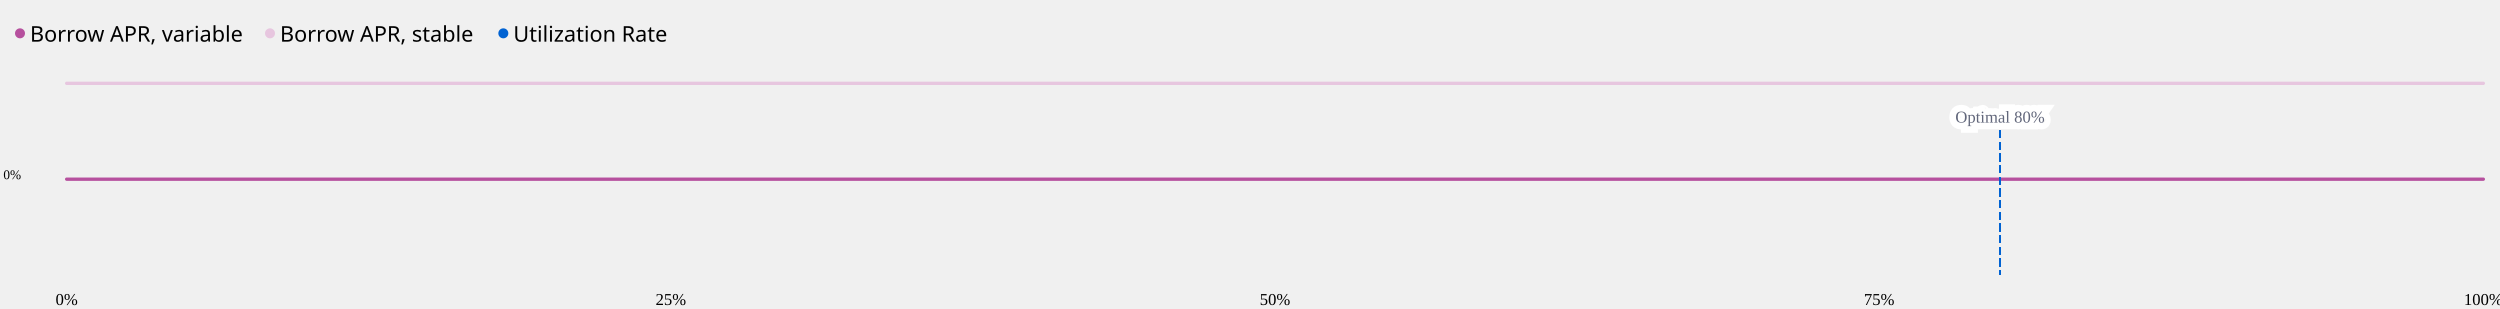
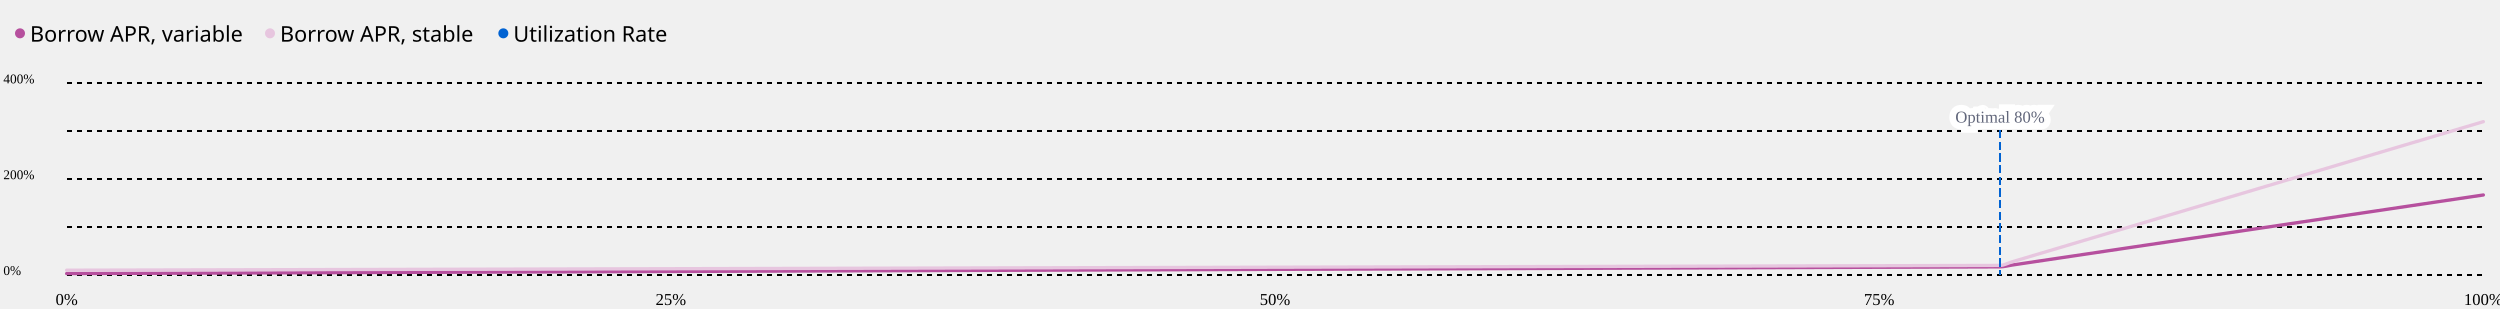
<svg xmlns="http://www.w3.org/2000/svg" style="background: white;" width="1500" height="185">
  <g style="color: black; font-size: 13px; font-family: sans-serif; transform: translate(18px, 25px);">
    <g>
      <circle r="3" cx="-6" cy="-5" style="fill: #B6509E" />
      <text>Borrow APR, variable</text>
    </g>
    <g style="transform: translateX(150px);">
      <circle r="3" cx="-6" cy="-5" style="fill: rgb(231, 198, 223)" />
      <text>Borrow APR, stable</text>
    </g>
    <g style="transform: translateX(290px);">
      <circle r="3" cx="-6" cy="-5" style="fill: rgb(0, 98, 210)" />
      <text>Utilization Rate</text>
    </g>
  </g>
  <g class="visx-group" transform="translate(40, 50)">
    <g class="visx-group visx-rows" transform="translate(0, 0)">
+       <line class="visx-line" x1="0" y1="115" x2="1450" y2="115" fill="transparent" shape-rendering="crispEdges" stroke="#000" stroke-width="1" stroke-dasharray="3,3" pointer-events="none" />
+       <line class="visx-line" x1="0" y1="86.25" x2="1450" y2="86.25" fill="transparent" shape-rendering="crispEdges" stroke="#000" stroke-width="1" stroke-dasharray="3,3" pointer-events="none" />
      <line class="visx-line" x1="0" y1="57.5" x2="1450" y2="57.5" fill="transparent" shape-rendering="crispEdges" stroke="#000" stroke-width="1" stroke-dasharray="3,3" pointer-events="none" />
+       <line class="visx-line" x1="0" y1="28.75" x2="1450" y2="28.75" fill="transparent" shape-rendering="crispEdges" stroke="#000" stroke-width="1" stroke-dasharray="3,3" pointer-events="none" />
+       <line class="visx-line" x1="0" y1="0" x2="1450" y2="0" fill="transparent" shape-rendering="crispEdges" stroke="#000" stroke-width="1" stroke-dasharray="3,3" pointer-events="none" />
    </g>
-     <path class="visx-linepath" d="M0,57.5C2.417,57.5,4.833,57.5,7.25,57.5C9.667,57.5,12.083,57.5,14.5,57.5C16.917,57.5,19.333,57.5,21.75,57.5C24.167,57.5,26.583,57.5,29,57.5C31.417,57.5,33.833,57.5,36.25,57.5C38.667,57.5,41.083,57.5,43.5,57.5C45.917,57.5,48.333,57.5,50.75,57.5C53.167,57.5,55.583,57.5,58,57.5C60.417,57.5,62.833,57.5,65.25,57.5C67.667,57.5,70.083,57.5,72.5,57.5C74.917,57.5,77.333,57.5,79.75,57.5C82.167,57.5,84.583,57.5,87,57.5C89.417,57.5,91.833,57.5,94.25,57.5C96.667,57.5,99.083,57.5,101.5,57.5C103.917,57.5,106.333,57.5,108.75,57.5C111.167,57.5,113.583,57.5,116,57.5C118.417,57.5,120.833,57.5,123.25,57.5C125.667,57.5,128.083,57.5,130.5,57.5C132.917,57.5,135.333,57.5,137.75,57.5C140.167,57.5,142.583,57.5,145,57.5C147.417,57.5,149.833,57.5,152.25,57.5C154.667,57.5,157.083,57.5,159.5,57.5C161.917,57.5,164.333,57.5,166.75,57.5C169.167,57.5,171.583,57.5,174,57.5C176.417,57.5,178.833,57.5,181.25,57.5C183.667,57.5,186.083,57.5,188.5,57.5C190.917,57.5,193.333,57.5,195.75,57.5C198.167,57.5,200.583,57.5,203,57.5C205.417,57.5,207.833,57.5,210.25,57.5C212.667,57.5,215.083,57.5,217.5,57.5C219.917,57.5,222.333,57.5,224.75,57.5C227.167,57.5,229.583,57.5,232,57.5C234.417,57.5,236.833,57.5,239.25,57.5C241.667,57.5,244.083,57.5,246.5,57.5C248.917,57.5,251.333,57.5,253.75,57.5C256.167,57.5,258.583,57.5,261,57.5C263.417,57.5,265.833,57.5,268.25,57.5C270.667,57.5,273.083,57.5,275.5,57.5C277.917,57.5,280.333,57.5,282.75,57.5C285.167,57.5,287.583,57.5,290,57.5C292.417,57.5,294.833,57.5,297.25,57.5C299.667,57.5,302.083,57.5,304.5,57.5C306.917,57.5,309.333,57.5,311.75,57.5C314.167,57.5,316.583,57.5,319,57.5C321.417,57.5,323.833,57.5,326.25,57.5C328.667,57.5,331.083,57.5,333.5,57.5C335.917,57.5,338.333,57.5,340.75,57.5C343.167,57.5,345.583,57.5,348,57.5C350.417,57.5,352.833,57.5,355.25,57.5C357.667,57.5,360.083,57.5,362.5,57.5C364.917,57.5,367.333,57.5,369.75,57.5C372.167,57.5,374.583,57.5,377,57.5C379.417,57.5,381.833,57.5,384.25,57.5C386.667,57.5,389.083,57.5,391.5,57.5C393.917,57.5,396.333,57.5,398.75,57.5C401.167,57.5,403.583,57.5,406,57.5C408.417,57.5,410.833,57.5,413.25,57.5C415.667,57.5,418.083,57.5,420.5,57.5C422.917,57.5,425.333,57.5,427.75,57.5C430.167,57.5,432.583,57.5,435,57.5C437.417,57.5,439.833,57.5,442.25,57.5C444.667,57.5,447.083,57.5,449.5,57.5C451.917,57.5,454.333,57.5,456.75,57.5C459.167,57.5,461.583,57.5,464,57.5C466.417,57.5,468.833,57.5,471.25,57.5C473.667,57.5,476.083,57.5,478.5,57.5C480.917,57.5,483.333,57.5,485.75,57.5C488.167,57.5,490.583,57.5,493,57.5C495.417,57.5,497.833,57.5,500.25,57.5C502.667,57.5,505.083,57.5,507.5,57.5C509.917,57.5,512.333,57.5,514.75,57.5C517.167,57.5,519.583,57.5,522,57.5C524.417,57.5,526.833,57.5,529.25,57.5C531.667,57.5,534.083,57.5,536.5,57.5C538.917,57.5,541.333,57.5,543.75,57.5C546.167,57.5,548.583,57.5,551,57.5C553.417,57.5,555.833,57.5,558.25,57.5C560.667,57.5,563.083,57.5,565.5,57.5C567.917,57.5,570.333,57.5,572.75,57.5C575.167,57.5,577.583,57.5,580,57.5C582.417,57.5,584.833,57.5,587.25,57.5C589.667,57.5,592.083,57.5,594.5,57.5C596.917,57.5,599.333,57.5,601.75,57.5C604.167,57.5,606.583,57.5,609,57.5C611.417,57.5,613.833,57.5,616.25,57.5C618.667,57.5,621.083,57.5,623.5,57.5C625.917,57.5,628.333,57.5,630.75,57.5C633.167,57.5,635.583,57.5,638,57.5C640.417,57.5,642.833,57.5,645.25,57.5C647.667,57.5,650.083,57.5,652.5,57.5C654.917,57.5,657.333,57.5,659.75,57.5C662.167,57.5,664.583,57.5,667,57.5C669.417,57.5,671.833,57.5,674.25,57.5C676.667,57.5,679.083,57.5,681.5,57.5C683.917,57.5,686.333,57.5,688.75,57.5C691.167,57.5,693.583,57.5,696,57.5C698.417,57.5,700.833,57.5,703.25,57.5C705.667,57.5,708.083,57.5,710.5,57.5C712.917,57.5,715.333,57.5,717.75,57.5C720.167,57.5,722.583,57.5,725,57.5C727.417,57.5,729.833,57.5,732.25,57.5C734.667,57.5,737.083,57.5,739.5,57.5C741.917,57.5,744.333,57.5,746.75,57.5C749.167,57.5,751.583,57.5,754,57.5C756.417,57.5,758.833,57.5,761.25,57.5C763.667,57.5,766.083,57.5,768.5,57.5C770.917,57.5,773.333,57.5,775.75,57.5C778.167,57.5,780.583,57.5,783,57.5C785.417,57.5,787.833,57.5,790.25,57.5C792.667,57.5,795.083,57.5,797.5,57.5C799.917,57.5,802.333,57.5,804.75,57.5C807.167,57.5,809.583,57.5,812,57.5C814.417,57.5,816.833,57.5,819.25,57.5C821.667,57.5,824.083,57.5,826.5,57.5C828.917,57.5,831.333,57.5,833.75,57.5C836.167,57.5,838.583,57.5,841,57.5C843.417,57.5,845.833,57.5,848.25,57.5C850.667,57.5,853.083,57.5,855.5,57.5C857.917,57.5,860.333,57.5,862.75,57.5C865.167,57.5,867.583,57.5,870,57.5C872.417,57.5,874.833,57.5,877.25,57.5C879.667,57.5,882.083,57.5,884.5,57.5C886.917,57.5,889.333,57.5,891.75,57.5C894.167,57.5,896.583,57.5,899,57.5C901.417,57.5,903.833,57.5,906.25,57.5C908.667,57.5,911.083,57.5,913.5,57.5C915.917,57.5,918.333,57.5,920.75,57.5C923.167,57.5,925.583,57.5,928,57.5C930.417,57.5,932.833,57.5,935.25,57.5C937.667,57.5,940.083,57.5,942.5,57.5C944.917,57.5,947.333,57.5,949.75,57.5C952.167,57.5,954.583,57.5,957,57.5C959.417,57.5,961.833,57.5,964.25,57.5C966.667,57.5,969.083,57.5,971.5,57.5C973.917,57.5,976.333,57.5,978.75,57.5C981.167,57.5,983.583,57.5,986,57.5C988.417,57.5,990.833,57.5,993.25,57.5C995.667,57.5,998.083,57.5,1000.5,57.5C1002.917,57.5,1005.333,57.5,1007.75,57.5C1010.167,57.5,1012.583,57.5,1015,57.5C1017.417,57.5,1019.833,57.5,1022.25,57.5C1024.667,57.5,1027.083,57.5,1029.5,57.5C1031.917,57.5,1034.333,57.5,1036.75,57.5C1039.167,57.5,1041.583,57.5,1044,57.5C1046.417,57.5,1048.833,57.5,1051.25,57.5C1053.667,57.5,1056.083,57.5,1058.5,57.5C1060.917,57.5,1063.333,57.5,1065.75,57.5C1068.167,57.5,1070.583,57.5,1073,57.5C1075.417,57.5,1077.833,57.5,1080.25,57.5C1082.667,57.5,1085.083,57.5,1087.5,57.5C1089.917,57.5,1092.333,57.5,1094.75,57.5C1097.167,57.5,1099.583,57.5,1102,57.5C1104.417,57.5,1106.833,57.5,1109.25,57.5C1111.667,57.5,1114.083,57.5,1116.5,57.5C1118.917,57.5,1121.333,57.5,1123.75,57.5C1126.167,57.5,1128.583,57.5,1131,57.5C1133.417,57.5,1135.833,57.5,1138.25,57.5C1140.667,57.5,1143.083,57.5,1145.5,57.5C1147.917,57.5,1150.333,57.5,1152.75,57.5C1155.167,57.5,1157.583,57.5,1160,57.5C1162.417,57.5,1164.833,57.5,1167.25,57.5C1169.667,57.5,1172.083,57.5,1174.5,57.5C1176.917,57.5,1179.333,57.5,1181.75,57.5C1184.167,57.5,1186.583,57.5,1189,57.5C1191.417,57.5,1193.833,57.5,1196.25,57.5C1198.667,57.5,1201.083,57.5,1203.5,57.5C1205.917,57.5,1208.333,57.5,1210.75,57.5C1213.167,57.5,1215.583,57.5,1218,57.5C1220.417,57.5,1222.833,57.5,1225.25,57.5C1227.667,57.5,1230.083,57.5,1232.5,57.5C1234.917,57.5,1237.333,57.5,1239.75,57.5C1242.167,57.5,1244.583,57.5,1247,57.5C1249.417,57.5,1251.833,57.5,1254.25,57.5C1256.667,57.5,1259.083,57.5,1261.5,57.5C1263.917,57.5,1266.333,57.5,1268.75,57.5C1271.167,57.5,1273.583,57.5,1276,57.5C1278.417,57.5,1280.833,57.5,1283.25,57.5C1285.667,57.5,1288.083,57.5,1290.5,57.5C1292.917,57.5,1295.333,57.5,1297.75,57.5C1300.167,57.5,1302.583,57.5,1305,57.5C1307.417,57.5,1309.833,57.5,1312.25,57.5C1314.667,57.5,1317.083,57.5,1319.5,57.5C1321.917,57.5,1324.333,57.5,1326.75,57.5C1329.167,57.5,1331.583,57.5,1334,57.5C1336.417,57.5,1338.833,57.5,1341.25,57.5C1343.667,57.5,1346.083,57.5,1348.5,57.5C1350.917,57.5,1353.333,57.5,1355.75,57.5C1358.167,57.5,1360.583,57.5,1363,57.5C1365.417,57.5,1367.833,57.5,1370.25,57.5C1372.667,57.5,1375.083,57.5,1377.5,57.5C1379.917,57.5,1382.333,57.5,1384.75,57.5C1387.167,57.5,1389.583,57.5,1392,57.5C1394.417,57.5,1396.833,57.5,1399.25,57.5C1401.667,57.5,1404.083,57.5,1406.5,57.5C1408.917,57.5,1411.333,57.5,1413.75,57.5C1416.167,57.5,1418.583,57.5,1421,57.5C1423.417,57.5,1425.833,57.5,1428.25,57.5C1430.667,57.5,1433.083,57.5,1435.5,57.5C1437.917,57.5,1440.333,57.5,1442.75,57.5C1445.167,57.5,1447.583,57.5,1450,57.5" fill="transparent" stroke-linecap="round" stroke="#B6509E" stroke-width="2" />
-     <path class="visx-linepath" d="M0,0C2.417,0,4.833,0,7.25,0C9.667,0,12.083,0,14.5,0C16.917,0,19.333,0,21.75,0C24.167,0,26.583,0,29,0C31.417,0,33.833,0,36.25,0C38.667,0,41.083,0,43.5,0C45.917,0,48.333,0,50.75,0C53.167,0,55.583,0,58,0C60.417,0,62.833,0,65.25,0C67.667,0,70.083,0,72.5,0C74.917,0,77.333,0,79.75,0C82.167,0,84.583,0,87,0C89.417,0,91.833,0,94.25,0C96.667,0,99.083,0,101.5,0C103.917,0,106.333,0,108.75,0C111.167,0,113.583,0,116,0C118.417,0,120.833,0,123.25,0C125.667,0,128.083,0,130.5,0C132.917,0,135.333,0,137.75,0C140.167,0,142.583,0,145,0C147.417,0,149.833,0,152.25,0C154.667,0,157.083,0,159.5,0C161.917,0,164.333,0,166.75,0C169.167,0,171.583,0,174,0C176.417,0,178.833,0,181.25,0C183.667,0,186.083,0,188.5,0C190.917,0,193.333,0,195.75,0C198.167,0,200.583,0,203,0C205.417,0,207.833,0,210.25,0C212.667,0,215.083,0,217.5,0C219.917,0,222.333,0,224.75,0C227.167,0,229.583,0,232,0C234.417,0,236.833,0,239.25,0C241.667,0,244.083,0,246.5,0C248.917,0,251.333,0,253.75,0C256.167,0,258.583,0,261,0C263.417,0,265.833,0,268.25,0C270.667,0,273.083,0,275.5,0C277.917,0,280.333,0,282.75,0C285.167,0,287.583,0,290,0C292.417,0,294.833,0,297.25,0C299.667,0,302.083,0,304.5,0C306.917,0,309.333,0,311.75,0C314.167,0,316.583,0,319,0C321.417,0,323.833,0,326.25,0C328.667,0,331.083,0,333.5,0C335.917,0,338.333,0,340.75,0C343.167,0,345.583,0,348,0C350.417,0,352.833,0,355.25,0C357.667,0,360.083,0,362.5,0C364.917,0,367.333,0,369.75,0C372.167,0,374.583,0,377,0C379.417,0,381.833,0,384.25,0C386.667,0,389.083,0,391.5,0C393.917,0,396.333,0,398.75,0C401.167,0,403.583,0,406,0C408.417,0,410.833,0,413.25,0C415.667,0,418.083,0,420.5,0C422.917,0,425.333,0,427.75,0C430.167,0,432.583,0,435,0C437.417,0,439.833,0,442.25,0C444.667,0,447.083,0,449.5,0C451.917,0,454.333,0,456.75,0C459.167,0,461.583,0,464,0C466.417,0,468.833,0,471.25,0C473.667,0,476.083,0,478.5,0C480.917,0,483.333,0,485.75,0C488.167,0,490.583,0,493,0C495.417,0,497.833,0,500.25,0C502.667,0,505.083,0,507.5,0C509.917,0,512.333,0,514.75,0C517.167,0,519.583,0,522,0C524.417,0,526.833,0,529.25,0C531.667,0,534.083,0,536.5,0C538.917,0,541.333,0,543.75,0C546.167,0,548.583,0,551,0C553.417,0,555.833,0,558.25,0C560.667,0,563.083,0,565.5,0C567.917,0,570.333,0,572.75,0C575.167,0,577.583,0,580,0C582.417,0,584.833,0,587.25,0C589.667,0,592.083,0,594.5,0C596.917,0,599.333,0,601.75,0C604.167,0,606.583,0,609,0C611.417,0,613.833,0,616.25,0C618.667,0,621.083,0,623.5,0C625.917,0,628.333,0,630.75,0C633.167,0,635.583,0,638,0C640.417,0,642.833,0,645.25,0C647.667,0,650.083,0,652.5,0C654.917,0,657.333,0,659.75,0C662.167,0,664.583,0,667,0C669.417,0,671.833,0,674.25,0C676.667,0,679.083,0,681.5,0C683.917,0,686.333,0,688.75,0C691.167,0,693.583,0,696,0C698.417,0,700.833,0,703.25,0C705.667,0,708.083,0,710.5,0C712.917,0,715.333,0,717.75,0C720.167,0,722.583,0,725,0C727.417,0,729.833,0,732.25,0C734.667,0,737.083,0,739.5,0C741.917,0,744.333,0,746.75,0C749.167,0,751.583,0,754,0C756.417,0,758.833,0,761.25,0C763.667,0,766.083,0,768.5,0C770.917,0,773.333,0,775.75,0C778.167,0,780.583,0,783,0C785.417,0,787.833,0,790.25,0C792.667,0,795.083,0,797.5,0C799.917,0,802.333,0,804.75,0C807.167,0,809.583,0,812,0C814.417,0,816.833,0,819.25,0C821.667,0,824.083,0,826.5,0C828.917,0,831.333,0,833.75,0C836.167,0,838.583,0,841,0C843.417,0,845.833,0,848.25,0C850.667,0,853.083,0,855.5,0C857.917,0,860.333,0,862.75,0C865.167,0,867.583,0,870,0C872.417,0,874.833,0,877.25,0C879.667,0,882.083,0,884.5,0C886.917,0,889.333,0,891.75,0C894.167,0,896.583,0,899,0C901.417,0,903.833,0,906.25,0C908.667,0,911.083,0,913.5,0C915.917,0,918.333,0,920.75,0C923.167,0,925.583,0,928,0C930.417,0,932.833,0,935.25,0C937.667,0,940.083,0,942.5,0C944.917,0,947.333,0,949.75,0C952.167,0,954.583,0,957,0C959.417,0,961.833,0,964.25,0C966.667,0,969.083,0,971.5,0C973.917,0,976.333,0,978.75,0C981.167,0,983.583,0,986,0C988.417,0,990.833,0,993.25,0C995.667,0,998.083,0,1000.5,0C1002.917,0,1005.333,0,1007.75,0C1010.167,0,1012.583,0,1015,0C1017.417,0,1019.833,0,1022.25,0C1024.667,0,1027.083,0,1029.5,0C1031.917,0,1034.333,0,1036.75,0C1039.167,0,1041.583,0,1044,0C1046.417,0,1048.833,0,1051.25,0C1053.667,0,1056.083,0,1058.5,0C1060.917,0,1063.333,0,1065.75,0C1068.167,0,1070.583,0,1073,0C1075.417,0,1077.833,0,1080.25,0C1082.667,0,1085.083,0,1087.5,0C1089.917,0,1092.333,0,1094.75,0C1097.167,0,1099.583,0,1102,0C1104.417,0,1106.833,0,1109.25,0C1111.667,0,1114.083,0,1116.5,0C1118.917,0,1121.333,0,1123.75,0C1126.167,0,1128.583,0,1131,0C1133.417,0,1135.833,0,1138.25,0C1140.667,0,1143.083,0,1145.5,0C1147.917,0,1150.333,0,1152.75,0C1155.167,0,1157.583,0,1160,0C1162.417,0,1164.833,0,1167.25,0C1169.667,0,1172.083,0,1174.5,0C1176.917,0,1179.333,0,1181.75,0C1184.167,0,1186.583,0,1189,0C1191.417,0,1193.833,0,1196.25,0C1198.667,0,1201.083,0,1203.5,0C1205.917,0,1208.333,0,1210.75,0C1213.167,0,1215.583,0,1218,0C1220.417,0,1222.833,0,1225.25,0C1227.667,0,1230.083,0,1232.5,0C1234.917,0,1237.333,0,1239.75,0C1242.167,0,1244.583,0,1247,0C1249.417,0,1251.833,0,1254.25,0C1256.667,0,1259.083,0,1261.5,0C1263.917,0,1266.333,0,1268.75,0C1271.167,0,1273.583,0,1276,0C1278.417,0,1280.833,0,1283.25,0C1285.667,0,1288.083,0,1290.5,0C1292.917,0,1295.333,0,1297.75,0C1300.167,0,1302.583,0,1305,0C1307.417,0,1309.833,0,1312.25,0C1314.667,0,1317.083,0,1319.5,0C1321.917,0,1324.333,0,1326.75,0C1329.167,0,1331.583,0,1334,0C1336.417,0,1338.833,0,1341.25,0C1343.667,0,1346.083,0,1348.5,0C1350.917,0,1353.333,0,1355.75,0C1358.167,0,1360.583,0,1363,0C1365.417,0,1367.833,0,1370.25,0C1372.667,0,1375.083,0,1377.5,0C1379.917,0,1382.333,0,1384.75,0C1387.167,0,1389.583,0,1392,0C1394.417,0,1396.833,0,1399.25,0C1401.667,0,1404.083,0,1406.5,0C1408.917,0,1411.333,0,1413.75,0C1416.167,0,1418.583,0,1421,0C1423.417,0,1425.833,0,1428.25,0C1430.667,0,1433.083,0,1435.5,0C1437.917,0,1440.333,0,1442.75,0C1445.167,0,1447.583,0,1450,0" fill="transparent" stroke-linecap="round" stroke="#E7C6DF" stroke-width="2" />
+     <path class="visx-linepath" d="M0,114.137C2.417,114.129,4.833,114.121,7.25,114.112C9.667,114.104,12.083,114.096,14.5,114.087C16.917,114.079,19.333,114.07,21.75,114.062C24.167,114.054,26.583,114.045,29,114.037C31.417,114.028,33.833,114.02,36.25,114.012C38.667,114.003,41.083,113.995,43.5,113.987C45.917,113.978,48.333,113.97,50.75,113.961C53.167,113.953,55.583,113.945,58,113.936C60.417,113.928,62.833,113.919,65.25,113.911C67.667,113.903,70.083,113.894,72.5,113.886C74.917,113.878,77.333,113.869,79.75,113.861C82.167,113.852,84.583,113.844,87,113.836C89.417,113.827,91.833,113.819,94.25,113.81C96.667,113.802,99.083,113.794,101.5,113.785C103.917,113.777,106.333,113.769,108.75,113.76C111.167,113.752,113.583,113.743,116,113.735C118.417,113.727,120.833,113.718,123.25,113.71C125.667,113.701,128.083,113.693,130.5,113.685C132.917,113.676,135.333,113.668,137.75,113.66C140.167,113.651,142.583,113.643,145,113.634C147.417,113.626,149.833,113.618,152.25,113.609C154.667,113.601,157.083,113.592,159.5,113.584C161.917,113.576,164.333,113.567,166.75,113.559C169.167,113.551,171.583,113.542,174,113.534C176.417,113.525,178.833,113.517,181.25,113.509C183.667,113.5,186.083,113.492,188.5,113.483C190.917,113.475,193.333,113.467,195.75,113.458C198.167,113.45,200.583,113.442,203,113.433C205.417,113.425,207.833,113.416,210.25,113.408C212.667,113.4,215.083,113.391,217.5,113.383C219.917,113.374,222.333,113.366,224.75,113.358C227.167,113.349,229.583,113.341,232,113.333C234.417,113.324,236.833,113.316,239.25,113.307C241.667,113.299,244.083,113.291,246.5,113.282C248.917,113.274,251.333,113.265,253.75,113.257C256.167,113.249,258.583,113.24,261,113.232C263.417,113.223,265.833,113.215,268.25,113.207C270.667,113.198,273.083,113.19,275.5,113.182C277.917,113.173,280.333,113.165,282.75,113.156C285.167,113.148,287.583,113.14,290,113.131C292.417,113.123,294.833,113.114,297.25,113.106C299.667,113.098,302.083,113.089,304.5,113.081C306.917,113.073,309.333,113.064,311.75,113.056C314.167,113.047,316.583,113.039,319,113.031C321.417,113.022,323.833,113.014,326.25,113.005C328.667,112.997,331.083,112.989,333.5,112.98C335.917,112.972,338.333,112.964,340.75,112.955C343.167,112.947,345.583,112.938,348,112.93C350.417,112.922,352.833,112.913,355.25,112.905C357.667,112.896,360.083,112.888,362.5,112.88C364.917,112.871,367.333,112.863,369.75,112.855C372.167,112.846,374.583,112.838,377,112.829C379.417,112.821,381.833,112.813,384.25,112.804C386.667,112.796,389.083,112.787,391.5,112.779C393.917,112.771,396.333,112.762,398.75,112.754C401.167,112.746,403.583,112.737,406,112.729C408.417,112.72,410.833,112.712,413.25,112.704C415.667,112.695,418.083,112.687,420.5,112.678C422.917,112.67,425.333,112.662,427.75,112.653C430.167,112.645,432.583,112.637,435,112.628C437.417,112.62,439.833,112.611,442.25,112.603C444.667,112.595,447.083,112.586,449.5,112.578C451.917,112.569,454.333,112.561,456.75,112.553C459.167,112.544,461.583,112.536,464,112.528C466.417,112.519,468.833,112.511,471.25,112.502C473.667,112.494,476.083,112.486,478.5,112.477C480.917,112.469,483.333,112.46,485.75,112.452C488.167,112.444,490.583,112.435,493,112.427C495.417,112.418,497.833,112.41,500.25,112.402C502.667,112.393,505.083,112.385,507.5,112.377C509.917,112.368,512.333,112.36,514.75,112.351C517.167,112.343,519.583,112.335,522,112.326C524.417,112.318,526.833,112.309,529.25,112.301C531.667,112.293,534.083,112.284,536.5,112.276C538.917,112.268,541.333,112.259,543.75,112.251C546.167,112.242,548.583,112.234,551,112.226C553.417,112.217,555.833,112.209,558.25,112.2C560.667,112.192,563.083,112.184,565.5,112.175C567.917,112.167,570.333,112.159,572.75,112.15C575.167,112.142,577.583,112.133,580,112.125C582.417,112.117,584.833,112.108,587.25,112.1C589.667,112.091,592.083,112.083,594.5,112.075C596.917,112.066,599.333,112.058,601.75,112.05C604.167,112.041,606.583,112.033,609,112.024C611.417,112.016,613.833,112.008,616.25,111.999C618.667,111.991,621.083,111.982,623.5,111.974C625.917,111.966,628.333,111.957,630.75,111.949C633.167,111.941,635.583,111.932,638,111.924C640.417,111.915,642.833,111.907,645.25,111.899C647.667,111.89,650.083,111.882,652.5,111.873C654.917,111.865,657.333,111.857,659.75,111.848C662.167,111.84,664.583,111.832,667,111.823C669.417,111.815,671.833,111.806,674.25,111.798C676.667,111.79,679.083,111.781,681.5,111.773C683.917,111.764,686.333,111.756,688.75,111.748C691.167,111.739,693.583,111.731,696,111.722C698.417,111.714,700.833,111.706,703.25,111.697C705.667,111.689,708.083,111.681,710.5,111.672C712.917,111.664,715.333,111.655,717.75,111.647C720.167,111.639,722.583,111.63,725,111.622C727.417,111.613,729.833,111.605,732.25,111.597C734.667,111.588,737.083,111.58,739.5,111.572C741.917,111.563,744.333,111.555,746.75,111.546C749.167,111.538,751.583,111.53,754,111.521C756.417,111.513,758.833,111.504,761.25,111.496C763.667,111.488,766.083,111.479,768.5,111.471C770.917,111.463,773.333,111.454,775.75,111.446C778.167,111.437,780.583,111.429,783,111.421C785.417,111.412,787.833,111.404,790.25,111.395C792.667,111.387,795.083,111.379,797.5,111.37C799.917,111.362,802.333,111.354,804.75,111.345C807.167,111.337,809.583,111.328,812,111.32C814.417,111.312,816.833,111.303,819.25,111.295C821.667,111.286,824.083,111.278,826.5,111.27C828.917,111.261,831.333,111.253,833.75,111.245C836.167,111.236,838.583,111.228,841,111.219C843.417,111.211,845.833,111.203,848.25,111.194C850.667,111.186,853.083,111.177,855.5,111.169C857.917,111.161,860.333,111.152,862.75,111.144C865.167,111.136,867.583,111.127,870,111.119C872.417,111.11,874.833,111.102,877.25,111.094C879.667,111.085,882.083,111.077,884.5,111.068C886.917,111.06,889.333,111.052,891.75,111.043C894.167,111.035,896.583,111.027,899,111.018C901.417,111.01,903.833,111.001,906.25,110.993C908.667,110.985,911.083,110.976,913.5,110.968C915.917,110.959,918.333,110.951,920.75,110.943C923.167,110.934,925.583,110.926,928,110.918C930.417,110.909,932.833,110.901,935.25,110.892C937.667,110.884,940.083,110.876,942.5,110.867C944.917,110.859,947.333,110.85,949.75,110.842C952.167,110.834,954.583,110.825,957,110.817C959.417,110.808,961.833,110.8,964.25,110.792C966.667,110.783,969.083,110.775,971.5,110.767C973.917,110.758,976.333,110.75,978.75,110.741C981.167,110.733,983.583,110.725,986,110.716C988.417,110.708,990.833,110.699,993.25,110.691C995.667,110.683,998.083,110.674,1000.5,110.666C1002.917,110.658,1005.333,110.649,1007.75,110.641C1010.167,110.632,1012.583,110.624,1015,110.616C1017.417,110.607,1019.833,110.599,1022.25,110.59C1024.667,110.582,1027.083,110.574,1029.5,110.565C1031.917,110.557,1034.333,110.549,1036.75,110.54C1039.167,110.532,1041.583,110.523,1044,110.515C1046.417,110.507,1048.833,110.498,1051.25,110.49C1053.667,110.481,1056.083,110.473,1058.5,110.465C1060.917,110.456,1063.333,110.448,1065.75,110.44C1068.167,110.431,1070.583,110.423,1073,110.414C1075.417,110.406,1077.833,110.398,1080.25,110.389C1082.667,110.381,1085.083,110.372,1087.5,110.364C1089.917,110.356,1092.333,110.347,1094.75,110.339C1097.167,110.331,1099.583,110.322,1102,110.314C1104.417,110.305,1106.833,110.297,1109.25,110.289C1111.667,110.28,1114.083,110.272,1116.5,110.263C1118.917,110.255,1121.333,110.247,1123.75,110.238C1126.167,110.23,1128.583,110.222,1131,110.213C1133.417,110.205,1135.833,110.196,1138.25,110.188C1140.667,110.18,1143.083,110.171,1145.5,110.163C1147.917,110.154,1150.333,110.146,1152.75,110.138C1155.167,110.129,1157.583,110.129,1160,110.112C1162.417,110.096,1164.833,109.394,1167.25,109.034C1169.667,108.675,1172.083,108.316,1174.5,107.956C1176.917,107.597,1179.333,107.238,1181.75,106.878C1184.167,106.519,1186.583,106.159,1189,105.8C1191.417,105.441,1193.833,105.081,1196.25,104.722C1198.667,104.362,1201.083,104.003,1203.5,103.644C1205.917,103.284,1208.333,102.925,1210.75,102.566C1213.167,102.206,1215.583,101.847,1218,101.488C1220.417,101.128,1222.833,100.769,1225.25,100.409C1227.667,100.05,1230.083,99.691,1232.5,99.331C1234.917,98.972,1237.333,98.612,1239.75,98.253C1242.167,97.894,1244.583,97.534,1247,97.175C1249.417,96.816,1251.833,96.456,1254.25,96.097C1256.667,95.738,1259.083,95.378,1261.5,95.019C1263.917,94.659,1266.333,94.3,1268.75,93.941C1271.167,93.581,1273.583,93.222,1276,92.862C1278.417,92.503,1280.833,92.144,1283.25,91.784C1285.667,91.425,1288.083,91.066,1290.5,90.706C1292.917,90.347,1295.333,89.988,1297.75,89.628C1300.167,89.269,1302.583,88.909,1305,88.55C1307.417,88.191,1309.833,87.831,1312.25,87.472C1314.667,87.112,1317.083,86.753,1319.5,86.394C1321.917,86.034,1324.333,85.675,1326.75,85.316C1329.167,84.956,1331.583,84.597,1334,84.237C1336.417,83.878,1338.833,83.519,1341.25,83.159C1343.667,82.8,1346.083,82.441,1348.5,82.081C1350.917,81.722,1353.333,81.362,1355.75,81.003C1358.167,80.644,1360.583,80.284,1363,79.925C1365.417,79.566,1367.833,79.206,1370.25,78.847C1372.667,78.487,1375.083,78.128,1377.5,77.769C1379.917,77.409,1382.333,77.05,1384.75,76.691C1387.167,76.331,1389.583,75.972,1392,75.612C1394.417,75.253,1396.833,74.894,1399.25,74.534C1401.667,74.175,1404.083,73.816,1406.5,73.456C1408.917,73.097,1411.333,72.737,1413.75,72.378C1416.167,72.019,1418.583,71.659,1421,71.3C1423.417,70.941,1425.833,70.581,1428.25,70.222C1430.667,69.862,1433.083,69.503,1435.5,69.144C1437.917,68.784,1440.333,68.425,1442.75,68.066C1445.167,67.706,1447.583,67.347,1450,66.987" fill="transparent" stroke-linecap="round" stroke="#B6509E" stroke-width="2" />
+     <path class="visx-linepath" d="M0,112.125C2.417,112.119,4.833,112.113,7.25,112.107C9.667,112.101,12.083,112.095,14.5,112.089C16.917,112.083,19.333,112.077,21.75,112.071C24.167,112.065,26.583,112.059,29,112.053C31.417,112.047,33.833,112.041,36.25,112.035C38.667,112.029,41.083,112.023,43.5,112.017C45.917,112.011,48.333,112.005,50.75,111.999C53.167,111.993,55.583,111.987,58,111.981C60.417,111.975,62.833,111.969,65.25,111.963C67.667,111.957,70.083,111.951,72.5,111.945C74.917,111.939,77.333,111.933,79.75,111.927C82.167,111.921,84.583,111.915,87,111.909C89.417,111.903,91.833,111.897,94.25,111.891C96.667,111.885,99.083,111.879,101.5,111.873C103.917,111.867,106.333,111.861,108.75,111.855C111.167,111.849,113.583,111.843,116,111.838C118.417,111.832,120.833,111.826,123.25,111.82C125.667,111.814,128.083,111.808,130.5,111.802C132.917,111.796,135.333,111.79,137.75,111.784C140.167,111.778,142.583,111.772,145,111.766C147.417,111.76,149.833,111.754,152.25,111.748C154.667,111.742,157.083,111.736,159.5,111.73C161.917,111.724,164.333,111.718,166.75,111.712C169.167,111.706,171.583,111.7,174,111.694C176.417,111.688,178.833,111.682,181.25,111.676C183.667,111.67,186.083,111.664,188.5,111.658C190.917,111.652,193.333,111.646,195.75,111.64C198.167,111.634,200.583,111.628,203,111.622C205.417,111.616,207.833,111.61,210.25,111.604C212.667,111.598,215.083,111.592,217.5,111.586C219.917,111.58,222.333,111.574,224.75,111.568C227.167,111.562,229.583,111.556,232,111.55C234.417,111.544,236.833,111.538,239.25,111.532C241.667,111.526,244.083,111.52,246.5,111.514C248.917,111.508,251.333,111.502,253.75,111.496C256.167,111.49,258.583,111.484,261,111.478C263.417,111.472,265.833,111.466,268.25,111.46C270.667,111.454,273.083,111.448,275.5,111.442C277.917,111.436,280.333,111.43,282.75,111.424C285.167,111.418,287.583,111.412,290,111.406C292.417,111.4,294.833,111.394,297.25,111.388C299.667,111.382,302.083,111.376,304.5,111.37C306.917,111.364,309.333,111.358,311.75,111.352C314.167,111.346,316.583,111.34,319,111.334C321.417,111.328,323.833,111.322,326.25,111.316C328.667,111.31,331.083,111.304,333.5,111.298C335.917,111.292,338.333,111.286,340.75,111.28C343.167,111.274,345.583,111.268,348,111.263C350.417,111.257,352.833,111.251,355.25,111.245C357.667,111.239,360.083,111.233,362.5,111.227C364.917,111.221,367.333,111.215,369.75,111.209C372.167,111.203,374.583,111.197,377,111.191C379.417,111.185,381.833,111.179,384.25,111.173C386.667,111.167,389.083,111.161,391.5,111.155C393.917,111.149,396.333,111.143,398.75,111.137C401.167,111.131,403.583,111.125,406,111.119C408.417,111.113,410.833,111.107,413.25,111.101C415.667,111.095,418.083,111.089,420.5,111.083C422.917,111.077,425.333,111.071,427.75,111.065C430.167,111.059,432.583,111.053,435,111.047C437.417,111.041,439.833,111.035,442.25,111.029C444.667,111.023,447.083,111.017,449.5,111.011C451.917,111.005,454.333,110.999,456.75,110.993C459.167,110.987,461.583,110.981,464,110.975C466.417,110.969,468.833,110.963,471.25,110.957C473.667,110.951,476.083,110.945,478.5,110.939C480.917,110.933,483.333,110.927,485.75,110.921C488.167,110.915,490.583,110.909,493,110.903C495.417,110.897,497.833,110.891,500.25,110.885C502.667,110.879,505.083,110.873,507.5,110.867C509.917,110.861,512.333,110.855,514.75,110.849C517.167,110.843,519.583,110.837,522,110.831C524.417,110.825,526.833,110.819,529.25,110.813C531.667,110.807,534.083,110.801,536.5,110.795C538.917,110.789,541.333,110.783,543.75,110.777C546.167,110.771,548.583,110.765,551,110.759C553.417,110.753,555.833,110.747,558.25,110.741C560.667,110.735,563.083,110.729,565.5,110.723C567.917,110.717,570.333,110.711,572.75,110.705C575.167,110.699,577.583,110.693,580,110.688C582.417,110.682,584.833,110.676,587.25,110.67C589.667,110.664,592.083,110.658,594.5,110.652C596.917,110.646,599.333,110.64,601.75,110.634C604.167,110.628,606.583,110.622,609,110.616C611.417,110.61,613.833,110.604,616.25,110.598C618.667,110.592,621.083,110.586,623.5,110.58C625.917,110.574,628.333,110.568,630.75,110.562C633.167,110.556,635.583,110.55,638,110.544C640.417,110.538,642.833,110.532,645.25,110.526C647.667,110.52,650.083,110.514,652.5,110.508C654.917,110.502,657.333,110.496,659.75,110.49C662.167,110.484,664.583,110.478,667,110.472C669.417,110.466,671.833,110.46,674.25,110.454C676.667,110.448,679.083,110.442,681.5,110.436C683.917,110.43,686.333,110.424,688.75,110.418C691.167,110.412,693.583,110.406,696,110.4C698.417,110.394,700.833,110.388,703.25,110.382C705.667,110.376,708.083,110.37,710.5,110.364C712.917,110.358,715.333,110.352,717.75,110.346C720.167,110.34,722.583,110.334,725,110.328C727.417,110.322,729.833,110.316,732.25,110.31C734.667,110.304,737.083,110.298,739.5,110.292C741.917,110.286,744.333,110.28,746.75,110.274C749.167,110.268,751.583,110.262,754,110.256C756.417,110.25,758.833,110.244,761.25,110.238C763.667,110.232,766.083,110.226,768.5,110.22C770.917,110.214,773.333,110.208,775.75,110.202C778.167,110.196,780.583,110.19,783,110.184C785.417,110.178,787.833,110.172,790.25,110.166C792.667,110.16,795.083,110.154,797.5,110.148C799.917,110.142,802.333,110.136,804.75,110.13C807.167,110.124,809.583,110.118,812,110.112C814.417,110.107,816.833,110.101,819.25,110.095C821.667,110.089,824.083,110.083,826.5,110.077C828.917,110.071,831.333,110.065,833.75,110.059C836.167,110.053,838.583,110.047,841,110.041C843.417,110.035,845.833,110.029,848.25,110.023C850.667,110.017,853.083,110.011,855.5,110.005C857.917,109.999,860.333,109.993,862.75,109.987C865.167,109.981,867.583,109.975,870,109.969C872.417,109.963,874.833,109.957,877.25,109.951C879.667,109.945,882.083,109.939,884.5,109.933C886.917,109.927,889.333,109.921,891.75,109.915C894.167,109.909,896.583,109.903,899,109.897C901.417,109.891,903.833,109.885,906.25,109.879C908.667,109.873,911.083,109.867,913.5,109.861C915.917,109.855,918.333,109.849,920.75,109.843C923.167,109.837,925.583,109.831,928,109.825C930.417,109.819,932.833,109.813,935.25,109.807C937.667,109.801,940.083,109.795,942.5,109.789C944.917,109.783,947.333,109.777,949.75,109.771C952.167,109.765,954.583,109.759,957,109.753C959.417,109.747,961.833,109.741,964.25,109.735C966.667,109.729,969.083,109.723,971.5,109.717C973.917,109.711,976.333,109.705,978.75,109.699C981.167,109.693,983.583,109.687,986,109.681C988.417,109.675,990.833,109.669,993.25,109.663C995.667,109.657,998.083,109.651,1000.5,109.645C1002.917,109.639,1005.333,109.633,1007.75,109.627C1010.167,109.621,1012.583,109.615,1015,109.609C1017.417,109.603,1019.833,109.597,1022.25,109.591C1024.667,109.585,1027.083,109.579,1029.5,109.573C1031.917,109.567,1034.333,109.561,1036.75,109.555C1039.167,109.549,1041.583,109.543,1044,109.538C1046.417,109.532,1048.833,109.526,1051.25,109.52C1053.667,109.514,1056.083,109.508,1058.5,109.502C1060.917,109.496,1063.333,109.49,1065.75,109.484C1068.167,109.478,1070.583,109.472,1073,109.466C1075.417,109.46,1077.833,109.454,1080.25,109.448C1082.667,109.442,1085.083,109.436,1087.5,109.43C1089.917,109.424,1092.333,109.418,1094.75,109.412C1097.167,109.406,1099.583,109.4,1102,109.394C1104.417,109.388,1106.833,109.382,1109.25,109.376C1111.667,109.37,1114.083,109.364,1116.5,109.358C1118.917,109.352,1121.333,109.346,1123.75,109.34C1126.167,109.334,1128.583,109.328,1131,109.322C1133.417,109.316,1135.833,109.31,1138.25,109.304C1140.667,109.298,1143.083,109.292,1145.5,109.286C1147.917,109.28,1150.333,109.274,1152.75,109.268C1155.167,109.262,1157.583,109.262,1160,109.25C1162.417,109.238,1164.833,107.812,1167.25,107.094C1169.667,106.375,1172.083,105.656,1174.5,104.938C1176.917,104.219,1179.333,103.5,1181.75,102.781C1184.167,102.062,1186.583,101.344,1189,100.625C1191.417,99.906,1193.833,99.188,1196.25,98.469C1198.667,97.75,1201.083,97.031,1203.5,96.312C1205.917,95.594,1208.333,94.875,1210.75,94.156C1213.167,93.438,1215.583,92.719,1218,92C1220.417,91.281,1222.833,90.562,1225.25,89.844C1227.667,89.125,1230.083,88.406,1232.5,87.688C1234.917,86.969,1237.333,86.25,1239.75,85.531C1242.167,84.812,1244.583,84.094,1247,83.375C1249.417,82.656,1251.833,81.938,1254.25,81.219C1256.667,80.5,1259.083,79.781,1261.5,79.062C1263.917,78.344,1266.333,77.625,1268.75,76.906C1271.167,76.188,1273.583,75.469,1276,74.75C1278.417,74.031,1280.833,73.312,1283.25,72.594C1285.667,71.875,1288.083,71.156,1290.5,70.438C1292.917,69.719,1295.333,69,1297.75,68.281C1300.167,67.562,1302.583,66.844,1305,66.125C1307.417,65.406,1309.833,64.688,1312.25,63.969C1314.667,63.25,1317.083,62.531,1319.5,61.812C1321.917,61.094,1324.333,60.375,1326.75,59.656C1329.167,58.938,1331.583,58.219,1334,57.5C1336.417,56.781,1338.833,56.062,1341.25,55.344C1343.667,54.625,1346.083,53.906,1348.5,53.188C1350.917,52.469,1353.333,51.75,1355.75,51.031C1358.167,50.312,1360.583,49.594,1363,48.875C1365.417,48.156,1367.833,47.438,1370.25,46.719C1372.667,46,1375.083,45.281,1377.5,44.562C1379.917,43.844,1382.333,43.125,1384.75,42.406C1387.167,41.688,1389.583,40.969,1392,40.25C1394.417,39.531,1396.833,38.813,1399.25,38.094C1401.667,37.375,1404.083,36.656,1406.5,35.938C1408.917,35.219,1411.333,34.5,1413.75,33.781C1416.167,33.062,1418.583,32.344,1421,31.625C1423.417,30.906,1425.833,30.187,1428.25,29.469C1430.667,28.75,1433.083,28.031,1435.5,27.313C1437.917,26.594,1440.333,25.875,1442.75,25.156C1445.167,24.438,1447.583,23.719,1450,23" fill="transparent" stroke-linecap="round" stroke="#E7C6DF" stroke-width="2" />
    <g class="visx-group visx-axis visx-axis-bottom" transform="translate(0, 115)">
      <g class="visx-group visx-axis-tick" transform="translate(0, 0)">
        <line class="visx-line" x1="0" y1="0" x2="0" y2="8" fill="transparent" shape-rendering="crispEdges" stroke="#000" stroke-width="0" stroke-linecap="square" />
        <svg x="0" y="0" font-size="10" style="overflow:visible">
          <text transform="" x="0" y="18" fill="#000" font-size="10" text-anchor="middle">
            <tspan x="0" dy="0em">0%</tspan>
          </text>
        </svg>
      </g>
      <g class="visx-group visx-axis-tick" transform="translate(0, 0)">
        <line class="visx-line" x1="362.5" y1="0" x2="362.5" y2="8" fill="transparent" shape-rendering="crispEdges" stroke="#000" stroke-width="0" stroke-linecap="square" />
        <svg x="0" y="0" font-size="10" style="overflow:visible">
          <text transform="" x="362.5" y="18" fill="#000" font-size="10" text-anchor="middle">
            <tspan x="362.5" dy="0em">25%</tspan>
          </text>
        </svg>
      </g>
      <g class="visx-group visx-axis-tick" transform="translate(0, 0)">
        <line class="visx-line" x1="725" y1="0" x2="725" y2="8" fill="transparent" shape-rendering="crispEdges" stroke="#000" stroke-width="0" stroke-linecap="square" />
        <svg x="0" y="0" font-size="10" style="overflow:visible">
          <text transform="" x="725" y="18" fill="#000" font-size="10" text-anchor="middle">
            <tspan x="725" dy="0em">50%</tspan>
          </text>
        </svg>
      </g>
      <g class="visx-group visx-axis-tick" transform="translate(0, 0)">
        <line class="visx-line" x1="1087.5" y1="0" x2="1087.5" y2="8" fill="transparent" shape-rendering="crispEdges" stroke="#000" stroke-width="0" stroke-linecap="square" />
        <svg x="0" y="0" font-size="10" style="overflow:visible">
          <text transform="" x="1087.5" y="18" fill="#000" font-size="10" text-anchor="middle">
            <tspan x="1087.5" dy="0em">75%</tspan>
          </text>
        </svg>
      </g>
      <g class="visx-group visx-axis-tick" transform="translate(0, 0)">
        <line class="visx-line" x1="1450" y1="0" x2="1450" y2="8" fill="transparent" shape-rendering="crispEdges" stroke="#000" stroke-width="0" stroke-linecap="square" />
        <svg x="0" y="0" font-size="10" style="overflow:visible">
          <text transform="" x="1450" y="18" fill="#000" font-size="10" text-anchor="middle">
            <tspan x="1450" dy="0em">100%</tspan>
          </text>
        </svg>
      </g>
      <line class="visx-line visx-axis-line" x1="0.5" y1="0" x2="1450.5" y2="0" fill="transparent" shape-rendering="crispEdges" stroke="#222" stroke-width="0" />
    </g>
    <g class="visx-group visx-axis visx-axis-left" transform="translate(0, 0)">
      <g class="visx-group visx-axis-tick" transform="translate(0, 0)">
+         <line class="visx-line" x1="0" y1="115" x2="-8" y2="115" fill="transparent" shape-rendering="crispEdges" stroke="#222" stroke-width="0" stroke-linecap="square" />
+         <svg x="-30" y="0" font-size="8" style="overflow:visible">
+           <text transform="" x="-8" y="115" fill="#000" font-size="8" text-anchor="start">
+             <tspan x="-8" dy="0em">0%</tspan>
+           </text>
+         </svg>
+       </g>
+       <g class="visx-group visx-axis-tick" transform="translate(0, 0)">
        <line class="visx-line" x1="0" y1="57.5" x2="-8" y2="57.5" fill="transparent" shape-rendering="crispEdges" stroke="#222" stroke-width="0" stroke-linecap="square" />
        <svg x="-30" y="0" font-size="8" style="overflow:visible">
          <text transform="" x="-8" y="57.5" fill="#000" font-size="8" text-anchor="start">
-             <tspan x="-8" dy="0em">0%</tspan>
+             <tspan x="-8" dy="0em">200%</tspan>
+           </text>
+         </svg>
+       </g>
+       <g class="visx-group visx-axis-tick" transform="translate(0, 0)">
+         <line class="visx-line" x1="0" y1="0" x2="-8" y2="0" fill="transparent" shape-rendering="crispEdges" stroke="#222" stroke-width="0" stroke-linecap="square" />
+         <svg x="-30" y="0" font-size="8" style="overflow:visible">
+           <text transform="" x="-8" y="0" fill="#000" font-size="8" text-anchor="start">
+             <tspan x="-8" dy="0em">400%</tspan>
          </text>
        </svg>
      </g>
      <line class="visx-line visx-axis-line" x1="0" y1="115.5" x2="0" y2="0.5" fill="transparent" shape-rendering="crispEdges" stroke="#222" stroke-width="0" />
    </g>
    <rect class="visx-bar" width="1450" height="115" fill="transparent" />
    <line class="visx-line" x1="1160" y1="28" x2="1160" y2="115" fill="transparent" shape-rendering="crispEdges" stroke="#0062D2" stroke-width="1" pointer-events="none" stroke-dasharray="5,2" />
    <svg x="0" y="0" font-size="10px" style="overflow:visible">
      <text transform="" x="1160" y="20" font-size="10px" fill="#fff" stroke="#fff" stroke-width="0.8em" text-anchor="middle">
        <tspan x="1160" dy="0.355em">Optimal 80%</tspan>
      </text>
    </svg>
    <svg x="0" y="0" font-size="10px" style="overflow:visible">
      <text transform="" x="1160" y="20" font-size="10px" fill="#62677B" text-anchor="middle">
        <tspan x="1160" dy="0.355em">Optimal 80%</tspan>
      </text>
    </svg>
  </g>
</svg>
